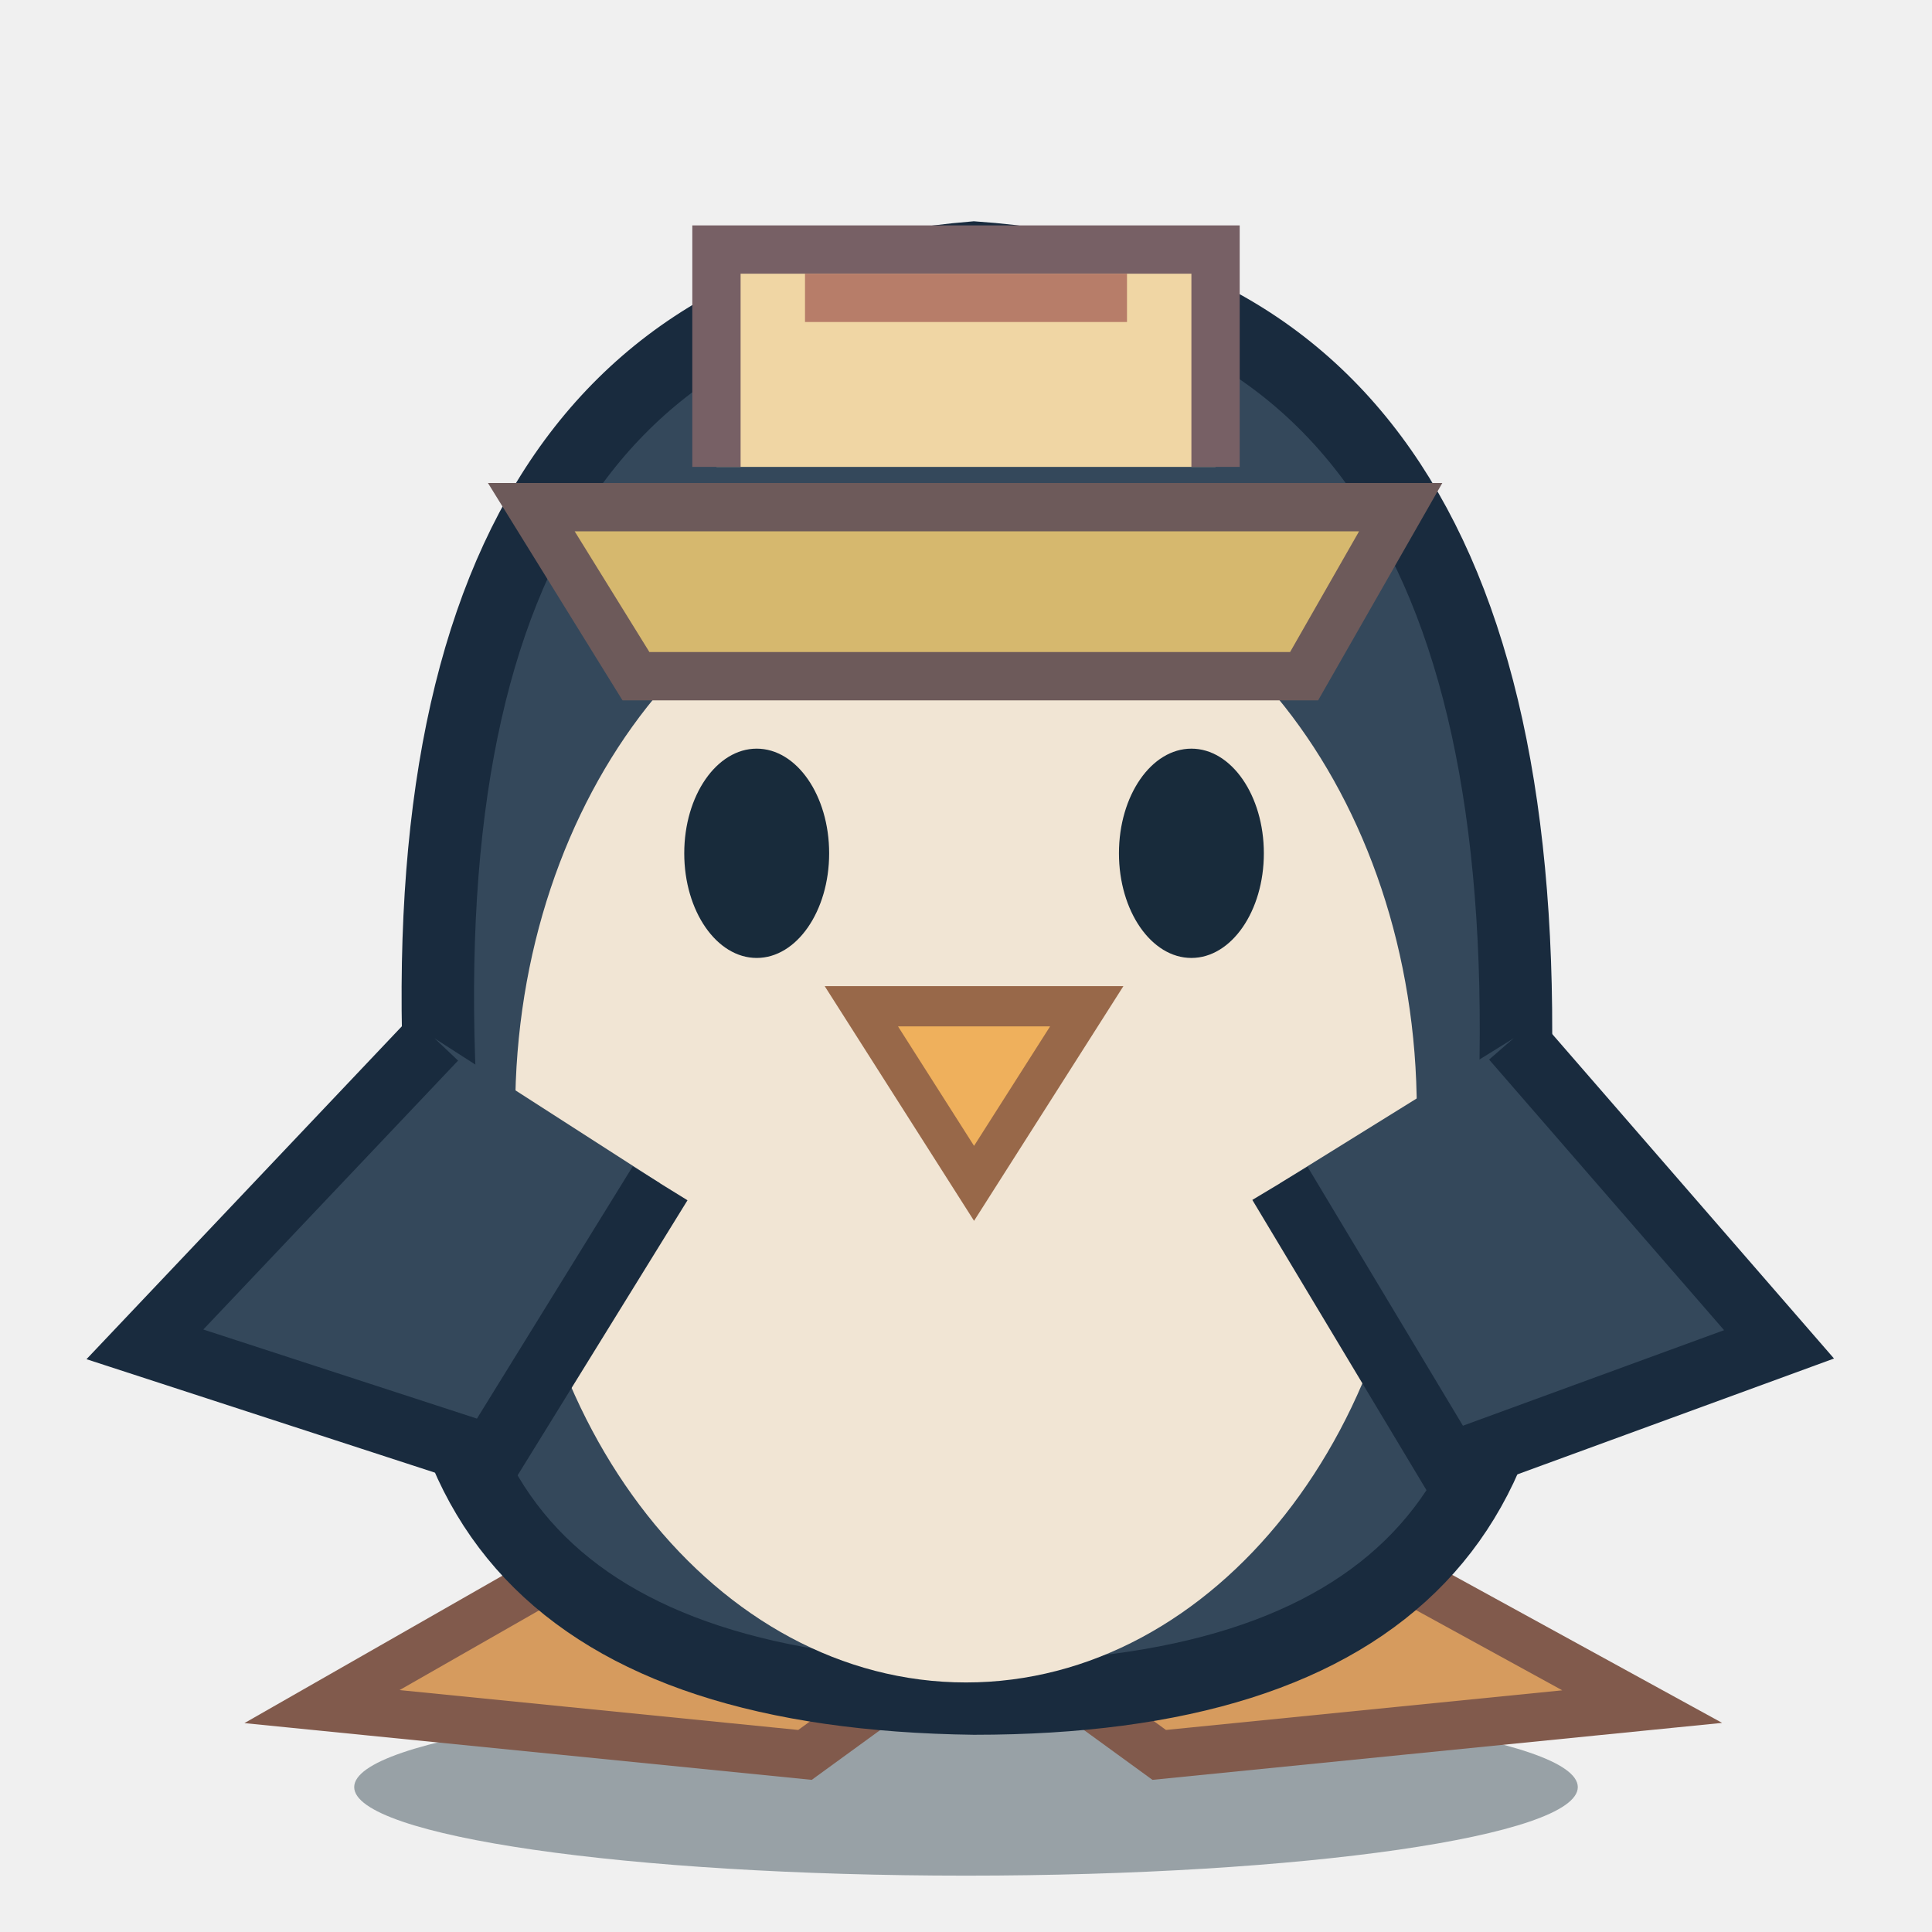
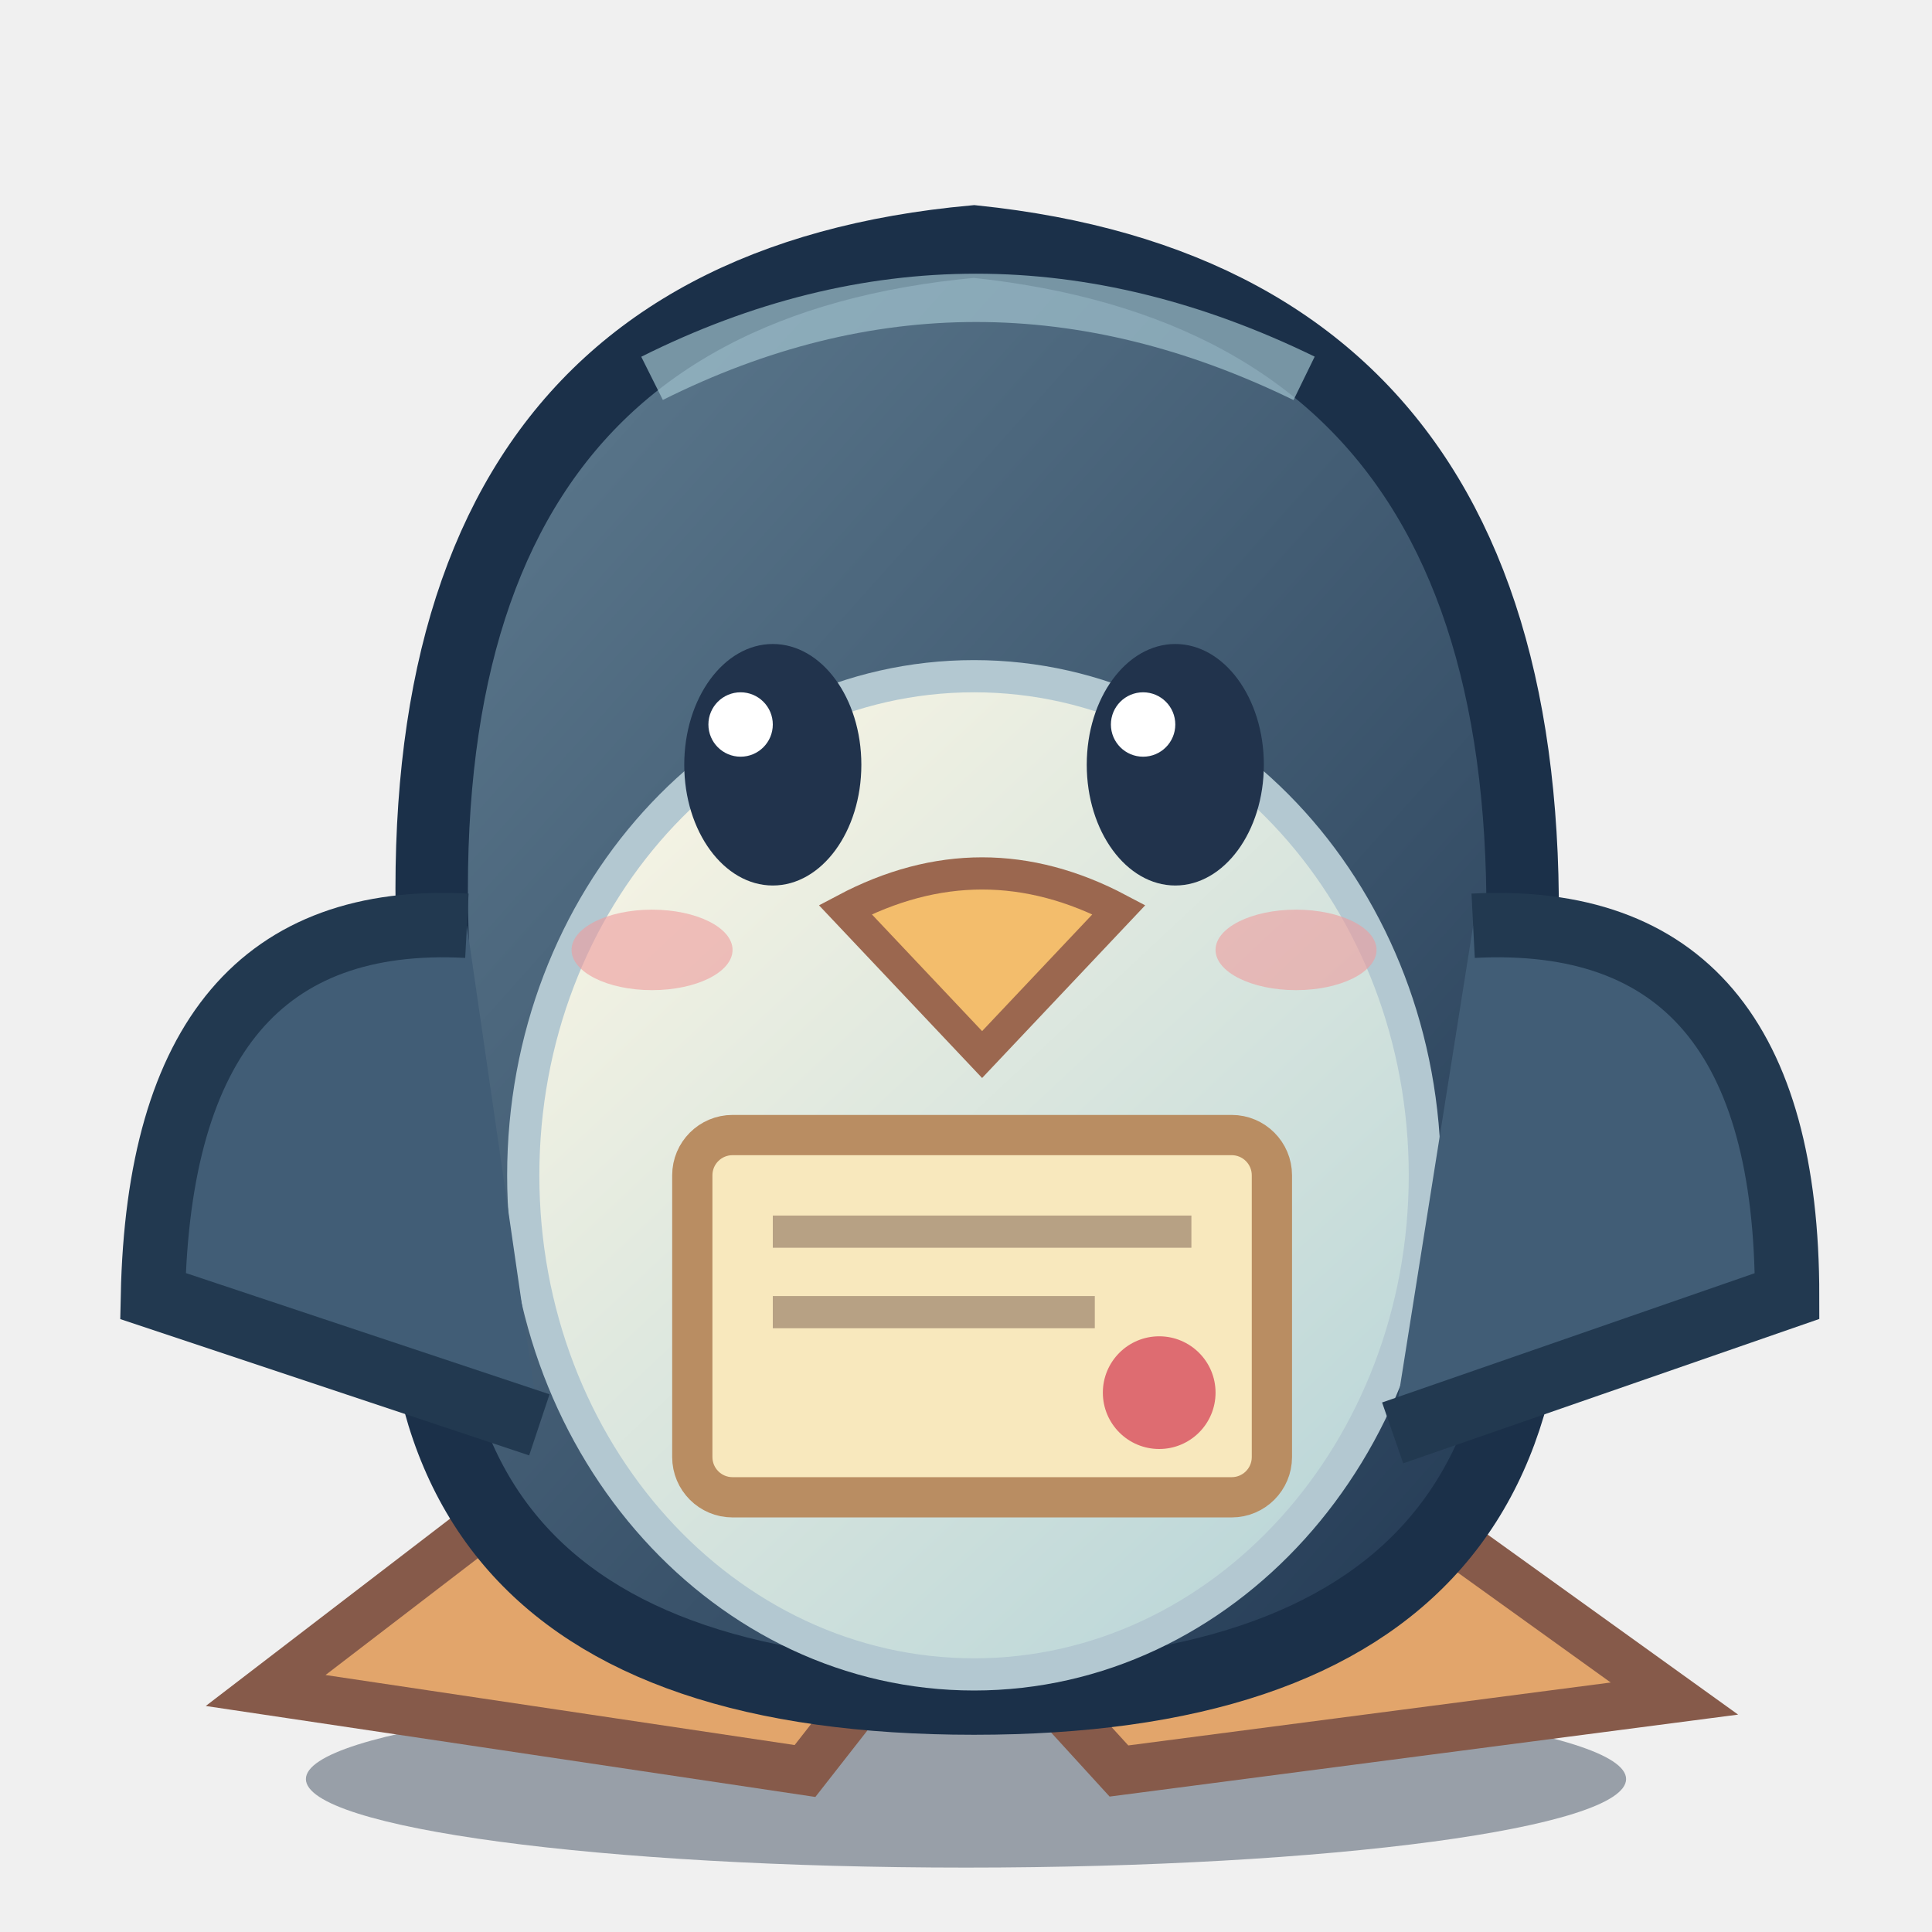
- <svg xmlns="http://www.w3.org/2000/svg" viewBox="0 0 240 240">
-   <ellipse cx="120" cy="222" rx="76" ry="11" fill="#142b37" opacity=".4" />
-   <path d="M68 196 40 212l60 6 22-16 22 16 60-6-31-17" fill="#d69b5e" stroke="#815a4c" stroke-width="6" />
-   <path d="M55 141Q48 38 121 32Q193 37 188 141Q198 211 121 211Q44 210 55 141Z" fill="#34485b" stroke="#192b3e" stroke-width="9" />
-   <ellipse cx="120" cy="138" rx="56" ry="71" fill="#f1e5d4" />
-   <path d="M54 129 18 167 61 181 82 147M188 129l33 38-41 15-21-35" fill="#34485b" stroke="#192b3e" stroke-width="8" />
-   <ellipse cx="94" cy="106" rx="9" ry="13" fill="#182b3b" />
-   <ellipse cx="148" cy="106" rx="9" ry="13" fill="#182b3b" />
-   <path d="M107 125h28l-14 22Z" fill="#efb05c" stroke="#986849" stroke-width="5" />
-   <path d="M66 63h108l-12 21H79Z" fill="#d6b86e" stroke="#6d5a5a" stroke-width="6" />
-   <path d="M89 58V31h62v27" fill="#f0d6a4" stroke="#776065" stroke-width="6" />
-   <path d="M100 37h40" stroke="#b77d69" stroke-width="6" />
+ <svg xmlns="http://www.w3.org/2000/svg" viewBox="0 0 240 240" role="img" aria-label="打卡企鵝">
+   <defs>
+     <linearGradient id="feather" x2=".85" y2="1">
+       <stop stop-color="#607d91" />
+       <stop offset="1" stop-color="#263d57" />
+     </linearGradient>
+     <linearGradient id="belly" x2=".85" y2="1">
+       <stop stop-color="#fff8e5" />
+       <stop offset="1" stop-color="#b8d5d8" />
+     </linearGradient>
+   </defs>
+   <ellipse cx="120" cy="221" rx="82" ry="11" fill="#091b31" opacity=".38" />
+   <path d="M63 187 33 210 100 220 118 197 139 220 208 211 176 188" fill="#e2a56b" stroke="#865a4a" stroke-width="6" />
+   <path d="M55 133Q44 37 121 30Q198 38 188 134Q202 211 121 211Q39 211 55 133Z" fill="url(#feather)" stroke="#1b3049" stroke-width="9" />
+   <ellipse cx="121" cy="146" rx="56" ry="62" fill="url(#belly)" stroke="#b3c8d1" stroke-width="4" />
+   <path d="M58 115Q20 113 19 161L67 177M183 115q39-2 39 46l-49 17" fill="#415d76" stroke="#223950" stroke-width="8" />
+   <ellipse cx="96" cy="95" rx="11" ry="15" fill="#21334c" />
+   <ellipse cx="146" cy="95" rx="11" ry="15" fill="#21334c" />
+   <circle cx="92" cy="90" r="4" fill="#fff" />
+   <circle cx="142" cy="90" r="4" fill="#fff" />
+   <path d="M105 113q17-9 34 0l-17 18Z" fill="#f3bd6c" stroke="#9b674f" stroke-width="4" />
+   <ellipse cx="81" cy="118" rx="10" ry="5" fill="#ee9b9d" opacity=".6" />
+   <ellipse cx="161" cy="118" rx="10" ry="5" fill="#ee9b9d" opacity=".6" />
+   <rect x="86" y="141" width="72" height="45" rx="5" fill="#f8e8bd" stroke="#b98d62" stroke-width="5" />
+   <path d="M96 153h52m-52 10h40" stroke="#b7a184" stroke-width="4" />
+   <circle cx="144" cy="173" r="7" fill="#de6c71" />
+   <path d="M81 47q40-20 81 0" fill="none" stroke="#a9cbd5" stroke-width="6" opacity=".65" />
</svg>
